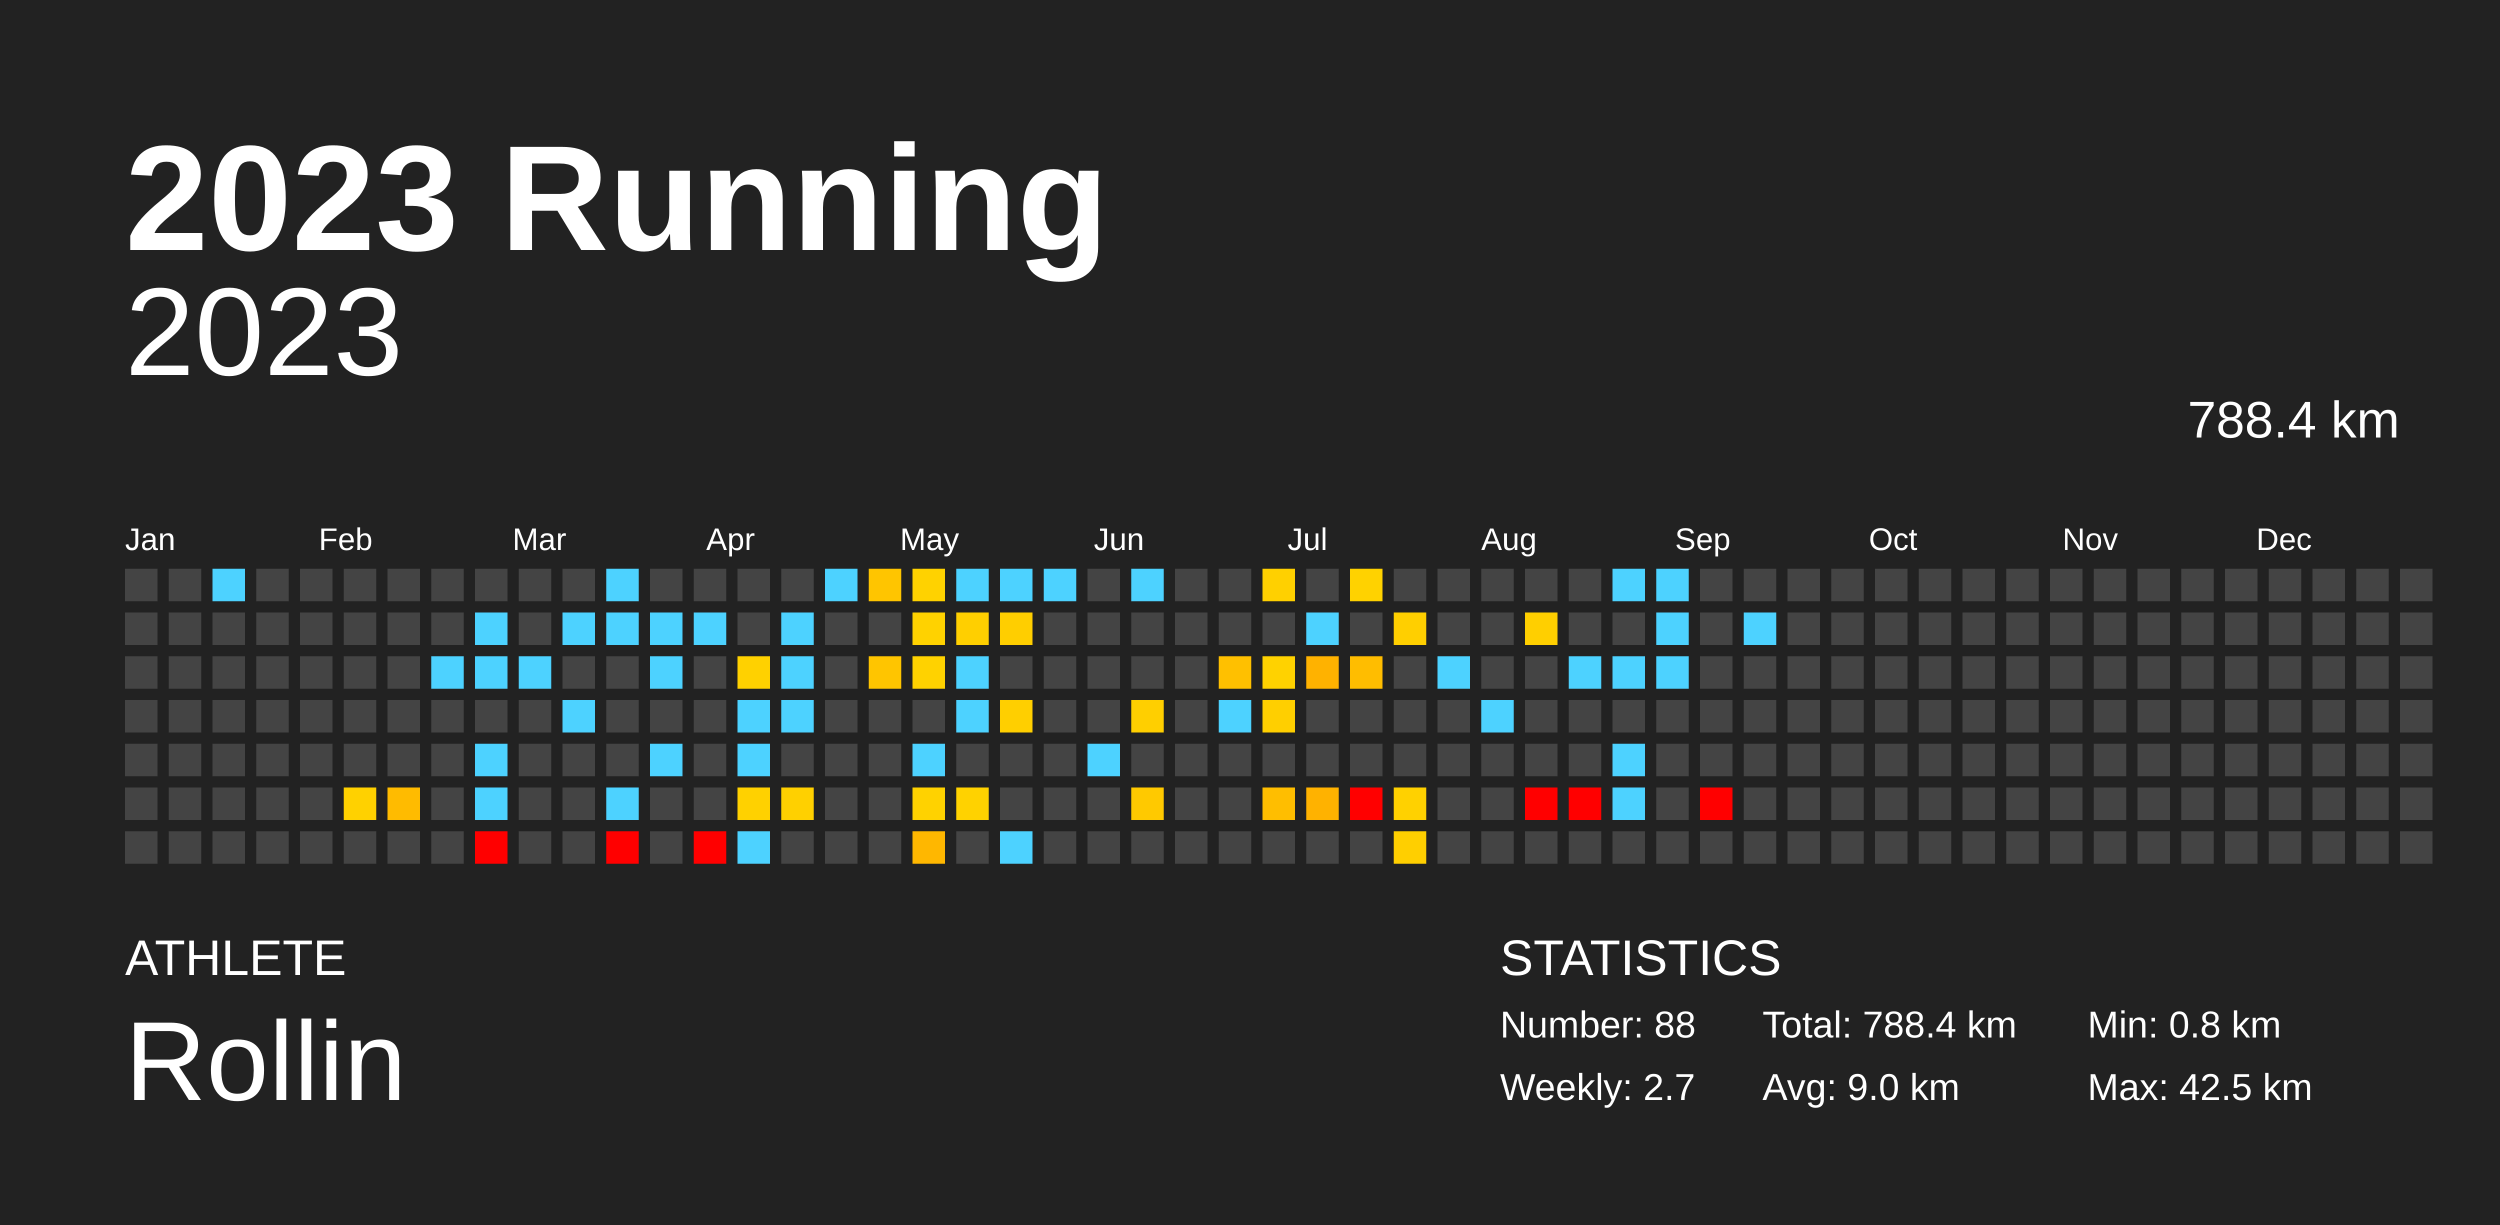
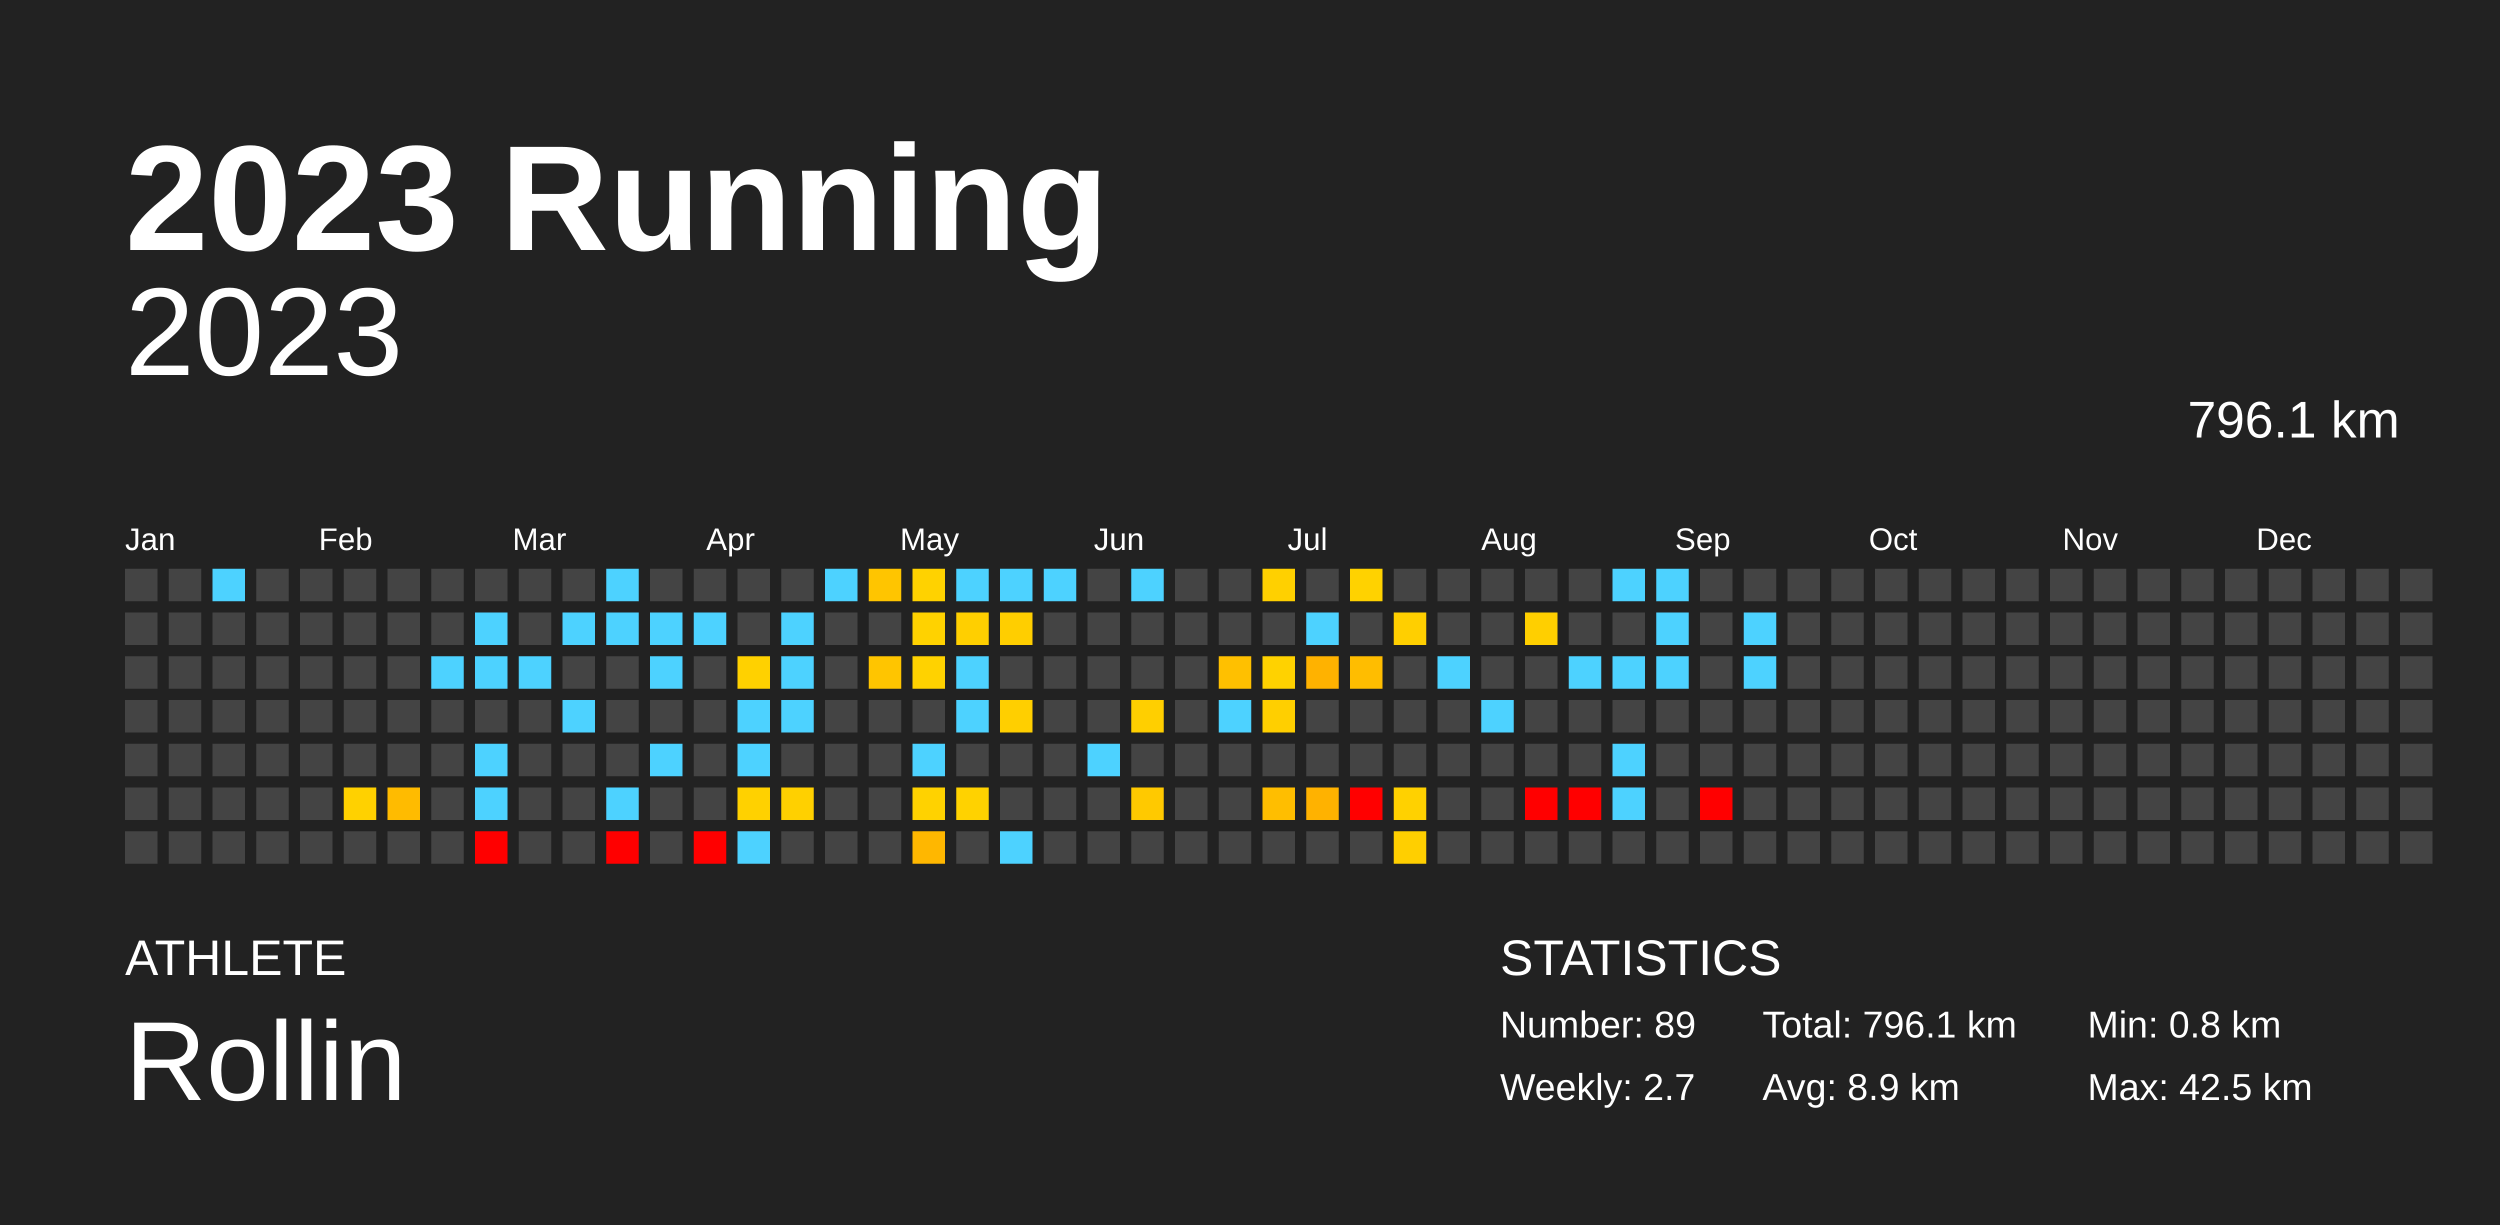
<svg xmlns="http://www.w3.org/2000/svg" baseProfile="full" height="98mm" version="1.1" viewBox="0,0,200,98" width="200mm">
  <defs />
  <rect fill="#222222" height="98" width="200" x="0" y="0" />
  <text fill="#FFFFFF" style="font-size:12px; font-family:Arial; font-weight:bold;" x="10" y="20">2023 Running</text>
  <text fill="#FFFFFF" style="font-size:4px; font-family:Arial" x="10" y="78">ATHLETE</text>
  <text fill="#FFFFFF" style="font-size:9px; font-family:Arial" x="10" y="88">Rollin</text>
  <text fill="#FFFFFF" style="font-size:4px; font-family:Arial" x="120" y="78">STATISTICS</text>
-   <text fill="#FFFFFF" style="font-size:3px; font-family:Arial" x="120" y="83">Number: 88</text>
+   <text fill="#FFFFFF" style="font-size:3px; font-family:Arial" x="120" y="83">Number: 89</text>
  <text fill="#FFFFFF" style="font-size:3px; font-family:Arial" x="120" y="88">Weekly: 2.7</text>
-   <text fill="#FFFFFF" style="font-size:3px; font-family:Arial" x="141" y="83">Total: 788.4 km</text>
-   <text fill="#FFFFFF" style="font-size:3px; font-family:Arial" x="141" y="88">Avg: 9.0 km</text>
+   <text fill="#FFFFFF" style="font-size:3px; font-family:Arial" x="141" y="83">Total: 796.1 km</text>
+   <text fill="#FFFFFF" style="font-size:3px; font-family:Arial" x="141" y="88">Avg: 8.9 km</text>
  <text fill="#FFFFFF" style="font-size:3px; font-family:Arial" x="167" y="83">Min: 0.8 km</text>
  <text fill="#FFFFFF" style="font-size:3px; font-family:Arial" x="167" y="88">Max: 42.5 km</text>
  <text alignment-baseline="hanging" fill="#FFFFFF" style="font-size:10.0px; font-family:Arial;" x="10" y="30">2023</text>
-   <text alignment-baseline="hanging" fill="#FFFFFF" style="font-size:4.125px; font-family:Arial;" x="175" y="35">788.4 km</text>
+   <text alignment-baseline="hanging" fill="#FFFFFF" style="font-size:4.125px; font-family:Arial;" x="175" y="35">796.1 km</text>
  <text fill="#FFFFFF" style="font-size:2.5px; font-family:Arial" x="10.0" y="44">Jan</text>
  <text fill="#FFFFFF" style="font-size:2.5px; font-family:Arial" x="25.5" y="44">Feb</text>
  <text fill="#FFFFFF" style="font-size:2.5px; font-family:Arial" x="41.0" y="44">Mar</text>
  <text fill="#FFFFFF" style="font-size:2.5px; font-family:Arial" x="56.5" y="44">Apr</text>
  <text fill="#FFFFFF" style="font-size:2.5px; font-family:Arial" x="72.0" y="44">May</text>
  <text fill="#FFFFFF" style="font-size:2.5px; font-family:Arial" x="87.5" y="44">Jun</text>
  <text fill="#FFFFFF" style="font-size:2.5px; font-family:Arial" x="103.0" y="44">Jul</text>
  <text fill="#FFFFFF" style="font-size:2.5px; font-family:Arial" x="118.5" y="44">Aug</text>
  <text fill="#FFFFFF" style="font-size:2.5px; font-family:Arial" x="134.0" y="44">Sep</text>
  <text fill="#FFFFFF" style="font-size:2.5px; font-family:Arial" x="149.5" y="44">Oct</text>
  <text fill="#FFFFFF" style="font-size:2.5px; font-family:Arial" x="165.0" y="44">Nov</text>
  <text fill="#FFFFFF" style="font-size:2.5px; font-family:Arial" x="180.5" y="44">Dec</text>
  <rect fill="#444444" height="2.6" width="2.6" x="10.0" y="45.5" />
  <rect fill="#444444" height="2.6" width="2.6" x="10.0" y="49.0" />
  <rect fill="#444444" height="2.6" width="2.6" x="10.0" y="52.5" />
  <rect fill="#444444" height="2.6" width="2.6" x="10.0" y="56.0" />
  <rect fill="#444444" height="2.6" width="2.6" x="10.0" y="59.5" />
  <rect fill="#444444" height="2.6" width="2.6" x="10.0" y="63.0" />
  <rect fill="#444444" height="2.6" width="2.6" x="10.0" y="66.5" />
  <rect fill="#444444" height="2.6" width="2.6" x="13.5" y="45.5" />
  <rect fill="#444444" height="2.6" width="2.6" x="13.5" y="49.0" />
  <rect fill="#444444" height="2.6" width="2.6" x="13.5" y="52.5" />
  <rect fill="#444444" height="2.6" width="2.6" x="13.5" y="56.0" />
  <rect fill="#444444" height="2.6" width="2.6" x="13.5" y="59.5" />
  <rect fill="#444444" height="2.6" width="2.6" x="13.5" y="63.0" />
  <rect fill="#444444" height="2.6" width="2.6" x="13.5" y="66.5" />
  <rect fill="#4dd2ff" height="2.6" width="2.6" x="17.0" y="45.5" />
  <rect fill="#444444" height="2.6" width="2.6" x="17.0" y="49.0" />
  <rect fill="#444444" height="2.6" width="2.6" x="17.0" y="52.5" />
  <rect fill="#444444" height="2.6" width="2.6" x="17.0" y="56.0" />
  <rect fill="#444444" height="2.6" width="2.6" x="17.0" y="59.5" />
  <rect fill="#444444" height="2.6" width="2.6" x="17.0" y="63.0" />
  <rect fill="#444444" height="2.6" width="2.6" x="17.0" y="66.5" />
  <rect fill="#444444" height="2.6" width="2.6" x="20.5" y="45.5" />
  <rect fill="#444444" height="2.6" width="2.6" x="20.5" y="49.0" />
  <rect fill="#444444" height="2.6" width="2.6" x="20.5" y="52.5" />
  <rect fill="#444444" height="2.6" width="2.6" x="20.5" y="56.0" />
  <rect fill="#444444" height="2.6" width="2.6" x="20.5" y="59.5" />
  <rect fill="#444444" height="2.6" width="2.6" x="20.5" y="63.0" />
  <rect fill="#444444" height="2.6" width="2.6" x="20.5" y="66.5" />
  <rect fill="#444444" height="2.6" width="2.6" x="24.0" y="45.5" />
  <rect fill="#444444" height="2.6" width="2.6" x="24.0" y="49.0" />
  <rect fill="#444444" height="2.6" width="2.6" x="24.0" y="52.5" />
  <rect fill="#444444" height="2.6" width="2.6" x="24.0" y="56.0" />
  <rect fill="#444444" height="2.6" width="2.6" x="24.0" y="59.5" />
  <rect fill="#444444" height="2.6" width="2.6" x="24.0" y="63.0" />
  <rect fill="#444444" height="2.6" width="2.6" x="24.0" y="66.5" />
  <rect fill="#444444" height="2.6" width="2.6" x="27.5" y="45.5" />
  <rect fill="#444444" height="2.6" width="2.6" x="27.5" y="49.0" />
  <rect fill="#444444" height="2.6" width="2.6" x="27.5" y="52.5" />
  <rect fill="#444444" height="2.6" width="2.6" x="27.5" y="56.0" />
  <rect fill="#444444" height="2.6" width="2.6" x="27.5" y="59.5" />
  <rect fill="#ffd100" height="2.6" width="2.6" x="27.5" y="63.0" />
  <rect fill="#444444" height="2.6" width="2.6" x="27.5" y="66.5" />
  <rect fill="#444444" height="2.6" width="2.6" x="31.0" y="45.5" />
  <rect fill="#444444" height="2.6" width="2.6" x="31.0" y="49.0" />
  <rect fill="#444444" height="2.6" width="2.6" x="31.0" y="52.5" />
  <rect fill="#444444" height="2.6" width="2.6" x="31.0" y="56.0" />
  <rect fill="#444444" height="2.6" width="2.6" x="31.0" y="59.5" />
  <rect fill="#ffbb00" height="2.6" width="2.6" x="31.0" y="63.0" />
  <rect fill="#444444" height="2.6" width="2.6" x="31.0" y="66.5" />
  <rect fill="#444444" height="2.6" width="2.6" x="34.5" y="45.5" />
  <rect fill="#444444" height="2.6" width="2.6" x="34.5" y="49.0" />
  <rect fill="#4dd2ff" height="2.6" width="2.6" x="34.5" y="52.5" />
  <rect fill="#444444" height="2.6" width="2.6" x="34.5" y="56.0" />
  <rect fill="#444444" height="2.6" width="2.6" x="34.5" y="59.5" />
  <rect fill="#444444" height="2.6" width="2.6" x="34.5" y="63.0" />
  <rect fill="#444444" height="2.6" width="2.6" x="34.5" y="66.5" />
  <rect fill="#444444" height="2.6" width="2.6" x="38.0" y="45.5" />
  <rect fill="#4dd2ff" height="2.6" width="2.6" x="38.0" y="49.0" />
  <rect fill="#4dd2ff" height="2.6" width="2.6" x="38.0" y="52.5" />
  <rect fill="#444444" height="2.6" width="2.6" x="38.0" y="56.0" />
  <rect fill="#4dd2ff" height="2.6" width="2.6" x="38.0" y="59.5" />
  <rect fill="#4dd2ff" height="2.6" width="2.6" x="38.0" y="63.0" />
  <rect fill="red" height="2.6" width="2.6" x="38.0" y="66.5" />
  <rect fill="#444444" height="2.6" width="2.6" x="41.5" y="45.5" />
  <rect fill="#444444" height="2.6" width="2.6" x="41.5" y="49.0" />
  <rect fill="#4dd2ff" height="2.6" width="2.6" x="41.5" y="52.5" />
  <rect fill="#444444" height="2.6" width="2.6" x="41.5" y="56.0" />
  <rect fill="#444444" height="2.6" width="2.6" x="41.5" y="59.5" />
  <rect fill="#444444" height="2.6" width="2.6" x="41.5" y="63.0" />
  <rect fill="#444444" height="2.6" width="2.6" x="41.5" y="66.5" />
  <rect fill="#444444" height="2.6" width="2.6" x="45.0" y="45.5" />
  <rect fill="#4dd2ff" height="2.6" width="2.6" x="45.0" y="49.0" />
  <rect fill="#444444" height="2.6" width="2.6" x="45.0" y="52.5" />
  <rect fill="#4dd2ff" height="2.6" width="2.6" x="45.0" y="56.0" />
  <rect fill="#444444" height="2.6" width="2.6" x="45.0" y="59.5" />
  <rect fill="#444444" height="2.6" width="2.6" x="45.0" y="63.0" />
  <rect fill="#444444" height="2.6" width="2.6" x="45.0" y="66.5" />
  <rect fill="#4dd2ff" height="2.6" width="2.6" x="48.5" y="45.5" />
  <rect fill="#4dd2ff" height="2.6" width="2.6" x="48.5" y="49.0" />
  <rect fill="#444444" height="2.6" width="2.6" x="48.5" y="52.5" />
  <rect fill="#444444" height="2.6" width="2.6" x="48.5" y="56.0" />
  <rect fill="#444444" height="2.6" width="2.6" x="48.5" y="59.5" />
  <rect fill="#4dd2ff" height="2.6" width="2.6" x="48.5" y="63.0" />
  <rect fill="red" height="2.6" width="2.6" x="48.5" y="66.5" />
  <rect fill="#444444" height="2.6" width="2.6" x="52.0" y="45.5" />
  <rect fill="#4dd2ff" height="2.6" width="2.6" x="52.0" y="49.0" />
  <rect fill="#4dd2ff" height="2.6" width="2.6" x="52.0" y="52.5" />
  <rect fill="#444444" height="2.6" width="2.6" x="52.0" y="56.0" />
  <rect fill="#4dd2ff" height="2.6" width="2.6" x="52.0" y="59.5" />
  <rect fill="#444444" height="2.6" width="2.6" x="52.0" y="63.0" />
  <rect fill="#444444" height="2.6" width="2.6" x="52.0" y="66.5" />
  <rect fill="#444444" height="2.6" width="2.6" x="55.5" y="45.5" />
  <rect fill="#4dd2ff" height="2.6" width="2.6" x="55.5" y="49.0" />
  <rect fill="#444444" height="2.6" width="2.6" x="55.5" y="52.5" />
  <rect fill="#444444" height="2.6" width="2.6" x="55.5" y="56.0" />
  <rect fill="#444444" height="2.6" width="2.6" x="55.5" y="59.5" />
  <rect fill="#444444" height="2.6" width="2.6" x="55.5" y="63.0" />
  <rect fill="red" height="2.6" width="2.6" x="55.5" y="66.5" />
  <rect fill="#444444" height="2.6" width="2.6" x="59.0" y="45.5" />
  <rect fill="#444444" height="2.6" width="2.6" x="59.0" y="49.0" />
  <rect fill="#ffd100" height="2.6" width="2.6" x="59.0" y="52.5" />
  <rect fill="#4dd2ff" height="2.6" width="2.6" x="59.0" y="56.0" />
  <rect fill="#4dd2ff" height="2.6" width="2.6" x="59.0" y="59.5" />
  <rect fill="#ffd100" height="2.6" width="2.6" x="59.0" y="63.0" />
  <rect fill="#4dd2ff" height="2.6" width="2.6" x="59.0" y="66.5" />
  <rect fill="#444444" height="2.6" width="2.6" x="62.5" y="45.5" />
  <rect fill="#4dd2ff" height="2.6" width="2.6" x="62.5" y="49.0" />
  <rect fill="#4dd2ff" height="2.6" width="2.6" x="62.5" y="52.5" />
  <rect fill="#4dd2ff" height="2.6" width="2.6" x="62.5" y="56.0" />
  <rect fill="#444444" height="2.6" width="2.6" x="62.5" y="59.5" />
  <rect fill="#ffd000" height="2.6" width="2.6" x="62.5" y="63.0" />
  <rect fill="#444444" height="2.6" width="2.6" x="62.5" y="66.5" />
  <rect fill="#4dd2ff" height="2.6" width="2.6" x="66.0" y="45.5" />
  <rect fill="#444444" height="2.6" width="2.6" x="66.0" y="49.0" />
  <rect fill="#444444" height="2.6" width="2.6" x="66.0" y="52.5" />
  <rect fill="#444444" height="2.6" width="2.6" x="66.0" y="56.0" />
  <rect fill="#444444" height="2.6" width="2.6" x="66.0" y="59.5" />
  <rect fill="#444444" height="2.6" width="2.6" x="66.0" y="63.0" />
  <rect fill="#444444" height="2.6" width="2.6" x="66.0" y="66.5" />
  <rect fill="#ffc500" height="2.6" width="2.6" x="69.5" y="45.5" />
  <rect fill="#444444" height="2.6" width="2.6" x="69.5" y="49.0" />
  <rect fill="#ffc500" height="2.6" width="2.6" x="69.5" y="52.5" />
  <rect fill="#444444" height="2.6" width="2.6" x="69.5" y="56.0" />
  <rect fill="#444444" height="2.6" width="2.6" x="69.5" y="59.5" />
  <rect fill="#444444" height="2.6" width="2.6" x="69.5" y="63.0" />
  <rect fill="#444444" height="2.6" width="2.6" x="69.5" y="66.5" />
  <rect fill="#ffd200" height="2.6" width="2.6" x="73.0" y="45.5" />
  <rect fill="#ffd200" height="2.6" width="2.6" x="73.0" y="49.0" />
  <rect fill="#ffd200" height="2.6" width="2.6" x="73.0" y="52.5" />
  <rect fill="#444444" height="2.6" width="2.6" x="73.0" y="56.0" />
  <rect fill="#4dd2ff" height="2.6" width="2.6" x="73.0" y="59.5" />
  <rect fill="#ffd200" height="2.6" width="2.6" x="73.0" y="63.0" />
  <rect fill="#ffb700" height="2.6" width="2.6" x="73.0" y="66.5" />
  <rect fill="#4dd2ff" height="2.6" width="2.6" x="76.5" y="45.5" />
  <rect fill="#ffcf00" height="2.6" width="2.6" x="76.5" y="49.0" />
  <rect fill="#4dd2ff" height="2.6" width="2.6" x="76.5" y="52.5" />
  <rect fill="#4dd2ff" height="2.6" width="2.6" x="76.5" y="56.0" />
  <rect fill="#444444" height="2.6" width="2.6" x="76.5" y="59.5" />
  <rect fill="#ffd200" height="2.6" width="2.6" x="76.5" y="63.0" />
  <rect fill="#444444" height="2.6" width="2.6" x="76.5" y="66.5" />
  <rect fill="#4dd2ff" height="2.6" width="2.6" x="80.0" y="45.5" />
  <rect fill="#ffce00" height="2.6" width="2.6" x="80.0" y="49.0" />
  <rect fill="#444444" height="2.6" width="2.6" x="80.0" y="52.5" />
  <rect fill="#ffcf00" height="2.6" width="2.6" x="80.0" y="56.0" />
  <rect fill="#444444" height="2.6" width="2.6" x="80.0" y="59.5" />
  <rect fill="#444444" height="2.6" width="2.6" x="80.0" y="63.0" />
  <rect fill="#4dd2ff" height="2.6" width="2.6" x="80.0" y="66.5" />
  <rect fill="#4dd2ff" height="2.6" width="2.6" x="83.5" y="45.5" />
  <rect fill="#444444" height="2.6" width="2.6" x="83.5" y="49.0" />
  <rect fill="#444444" height="2.6" width="2.6" x="83.5" y="52.5" />
  <rect fill="#444444" height="2.6" width="2.6" x="83.5" y="56.0" />
  <rect fill="#444444" height="2.6" width="2.6" x="83.5" y="59.5" />
  <rect fill="#444444" height="2.6" width="2.6" x="83.5" y="63.0" />
  <rect fill="#444444" height="2.6" width="2.6" x="83.5" y="66.5" />
  <rect fill="#444444" height="2.6" width="2.6" x="87.0" y="45.5" />
  <rect fill="#444444" height="2.6" width="2.6" x="87.0" y="49.0" />
  <rect fill="#444444" height="2.6" width="2.6" x="87.0" y="52.5" />
  <rect fill="#444444" height="2.6" width="2.6" x="87.0" y="56.0" />
  <rect fill="#4dd2ff" height="2.6" width="2.6" x="87.0" y="59.5" />
  <rect fill="#444444" height="2.6" width="2.6" x="87.0" y="63.0" />
  <rect fill="#444444" height="2.6" width="2.6" x="87.0" y="66.5" />
  <rect fill="#4dd2ff" height="2.6" width="2.6" x="90.5" y="45.5" />
  <rect fill="#444444" height="2.6" width="2.6" x="90.5" y="49.0" />
  <rect fill="#444444" height="2.6" width="2.6" x="90.5" y="52.5" />
  <rect fill="#ffcf00" height="2.6" width="2.6" x="90.5" y="56.0" />
  <rect fill="#444444" height="2.6" width="2.6" x="90.5" y="59.5" />
  <rect fill="#ffc900" height="2.6" width="2.6" x="90.5" y="63.0" />
  <rect fill="#444444" height="2.6" width="2.6" x="90.5" y="66.5" />
  <rect fill="#444444" height="2.6" width="2.6" x="94.0" y="45.5" />
  <rect fill="#444444" height="2.6" width="2.6" x="94.0" y="49.0" />
  <rect fill="#444444" height="2.6" width="2.6" x="94.0" y="52.5" />
  <rect fill="#444444" height="2.6" width="2.6" x="94.0" y="56.0" />
  <rect fill="#444444" height="2.6" width="2.6" x="94.0" y="59.5" />
  <rect fill="#444444" height="2.6" width="2.6" x="94.0" y="63.0" />
  <rect fill="#444444" height="2.6" width="2.6" x="94.0" y="66.5" />
  <rect fill="#444444" height="2.6" width="2.6" x="97.5" y="45.5" />
  <rect fill="#444444" height="2.6" width="2.6" x="97.5" y="49.0" />
  <rect fill="#ffc000" height="2.6" width="2.6" x="97.5" y="52.5" />
  <rect fill="#4dd2ff" height="2.6" width="2.6" x="97.5" y="56.0" />
  <rect fill="#444444" height="2.6" width="2.6" x="97.5" y="59.5" />
  <rect fill="#444444" height="2.6" width="2.6" x="97.5" y="63.0" />
  <rect fill="#444444" height="2.6" width="2.6" x="97.5" y="66.5" />
  <rect fill="#ffd000" height="2.6" width="2.6" x="101.0" y="45.5" />
  <rect fill="#444444" height="2.6" width="2.6" x="101.0" y="49.0" />
  <rect fill="#ffd200" height="2.6" width="2.6" x="101.0" y="52.5" />
  <rect fill="#ffcf00" height="2.6" width="2.6" x="101.0" y="56.0" />
  <rect fill="#444444" height="2.6" width="2.6" x="101.0" y="59.5" />
  <rect fill="#ffbe00" height="2.6" width="2.6" x="101.0" y="63.0" />
  <rect fill="#444444" height="2.6" width="2.6" x="101.0" y="66.5" />
  <rect fill="#444444" height="2.6" width="2.6" x="104.5" y="45.5" />
  <rect fill="#4dd2ff" height="2.6" width="2.6" x="104.5" y="49.0" />
  <rect fill="#ffb200" height="2.6" width="2.6" x="104.5" y="52.5" />
  <rect fill="#444444" height="2.6" width="2.6" x="104.5" y="56.0" />
  <rect fill="#444444" height="2.6" width="2.6" x="104.5" y="59.5" />
  <rect fill="#ffb200" height="2.6" width="2.6" x="104.5" y="63.0" />
  <rect fill="#444444" height="2.6" width="2.6" x="104.5" y="66.5" />
  <rect fill="#ffd200" height="2.6" width="2.6" x="108.0" y="45.5" />
  <rect fill="#444444" height="2.6" width="2.6" x="108.0" y="49.0" />
  <rect fill="#ffbd00" height="2.6" width="2.6" x="108.0" y="52.5" />
  <rect fill="#444444" height="2.6" width="2.6" x="108.0" y="56.0" />
  <rect fill="#444444" height="2.6" width="2.6" x="108.0" y="59.5" />
  <rect fill="red" height="2.6" width="2.6" x="108.0" y="63.0" />
  <rect fill="#444444" height="2.6" width="2.6" x="108.0" y="66.5" />
  <rect fill="#444444" height="2.6" width="2.6" x="111.5" y="45.5" />
  <rect fill="#ffcf00" height="2.6" width="2.6" x="111.5" y="49.0" />
  <rect fill="#444444" height="2.6" width="2.6" x="111.5" y="52.5" />
  <rect fill="#444444" height="2.6" width="2.6" x="111.5" y="56.0" />
  <rect fill="#444444" height="2.6" width="2.6" x="111.5" y="59.5" />
  <rect fill="#ffd100" height="2.6" width="2.6" x="111.5" y="63.0" />
  <rect fill="#ffcf00" height="2.6" width="2.6" x="111.5" y="66.5" />
  <rect fill="#444444" height="2.6" width="2.6" x="115.0" y="45.5" />
  <rect fill="#444444" height="2.6" width="2.6" x="115.0" y="49.0" />
  <rect fill="#4dd2ff" height="2.6" width="2.6" x="115.0" y="52.5" />
  <rect fill="#444444" height="2.6" width="2.6" x="115.0" y="56.0" />
  <rect fill="#444444" height="2.6" width="2.6" x="115.0" y="59.5" />
  <rect fill="#444444" height="2.6" width="2.6" x="115.0" y="63.0" />
  <rect fill="#444444" height="2.6" width="2.6" x="115.0" y="66.5" />
  <rect fill="#444444" height="2.6" width="2.6" x="118.5" y="45.5" />
  <rect fill="#444444" height="2.6" width="2.6" x="118.5" y="49.0" />
  <rect fill="#444444" height="2.6" width="2.6" x="118.5" y="52.5" />
  <rect fill="#4dd2ff" height="2.6" width="2.6" x="118.5" y="56.0" />
  <rect fill="#444444" height="2.6" width="2.6" x="118.5" y="59.5" />
  <rect fill="#444444" height="2.6" width="2.6" x="118.5" y="63.0" />
  <rect fill="#444444" height="2.6" width="2.6" x="118.5" y="66.5" />
  <rect fill="#444444" height="2.6" width="2.6" x="122.0" y="45.5" />
  <rect fill="#ffcf00" height="2.6" width="2.6" x="122.0" y="49.0" />
  <rect fill="#444444" height="2.6" width="2.6" x="122.0" y="52.5" />
  <rect fill="#444444" height="2.6" width="2.6" x="122.0" y="56.0" />
  <rect fill="#444444" height="2.6" width="2.6" x="122.0" y="59.5" />
  <rect fill="red" height="2.6" width="2.6" x="122.0" y="63.0" />
  <rect fill="#444444" height="2.6" width="2.6" x="122.0" y="66.5" />
  <rect fill="#444444" height="2.6" width="2.6" x="125.5" y="45.5" />
  <rect fill="#444444" height="2.6" width="2.6" x="125.5" y="49.0" />
  <rect fill="#4dd2ff" height="2.6" width="2.6" x="125.5" y="52.5" />
  <rect fill="#444444" height="2.6" width="2.6" x="125.5" y="56.0" />
  <rect fill="#444444" height="2.6" width="2.6" x="125.5" y="59.5" />
  <rect fill="red" height="2.6" width="2.6" x="125.5" y="63.0" />
  <rect fill="#444444" height="2.6" width="2.6" x="125.5" y="66.5" />
  <rect fill="#4dd2ff" height="2.6" width="2.6" x="129.0" y="45.5" />
  <rect fill="#444444" height="2.6" width="2.6" x="129.0" y="49.0" />
  <rect fill="#4dd2ff" height="2.6" width="2.6" x="129.0" y="52.5" />
  <rect fill="#444444" height="2.6" width="2.6" x="129.0" y="56.0" />
  <rect fill="#4dd2ff" height="2.6" width="2.6" x="129.0" y="59.5" />
  <rect fill="#4dd2ff" height="2.6" width="2.6" x="129.0" y="63.0" />
  <rect fill="#444444" height="2.6" width="2.6" x="129.0" y="66.5" />
  <rect fill="#4dd2ff" height="2.6" width="2.6" x="132.5" y="45.5" />
  <rect fill="#4dd2ff" height="2.6" width="2.6" x="132.5" y="49.0" />
  <rect fill="#4dd2ff" height="2.6" width="2.6" x="132.5" y="52.5" />
  <rect fill="#444444" height="2.6" width="2.6" x="132.5" y="56.0" />
  <rect fill="#444444" height="2.6" width="2.6" x="132.5" y="59.5" />
  <rect fill="#444444" height="2.6" width="2.6" x="132.5" y="63.0" />
  <rect fill="#444444" height="2.6" width="2.6" x="132.5" y="66.5" />
  <rect fill="#444444" height="2.6" width="2.6" x="136.0" y="45.5" />
  <rect fill="#444444" height="2.6" width="2.6" x="136.0" y="49.0" />
  <rect fill="#444444" height="2.6" width="2.6" x="136.0" y="52.5" />
  <rect fill="#444444" height="2.6" width="2.6" x="136.0" y="56.0" />
  <rect fill="#444444" height="2.6" width="2.6" x="136.0" y="59.5" />
  <rect fill="red" height="2.6" width="2.6" x="136.0" y="63.0" />
  <rect fill="#444444" height="2.6" width="2.6" x="136.0" y="66.5" />
  <rect fill="#444444" height="2.6" width="2.6" x="139.5" y="45.5" />
  <rect fill="#4dd2ff" height="2.6" width="2.6" x="139.5" y="49.0" />
-   <rect fill="#444444" height="2.6" width="2.6" x="139.5" y="52.5" />
+   <rect fill="#4dd2ff" height="2.6" width="2.6" x="139.5" y="52.5" />
  <rect fill="#444444" height="2.6" width="2.6" x="139.5" y="56.0" />
  <rect fill="#444444" height="2.6" width="2.6" x="139.5" y="59.5" />
  <rect fill="#444444" height="2.6" width="2.6" x="139.5" y="63.0" />
  <rect fill="#444444" height="2.6" width="2.6" x="139.5" y="66.5" />
  <rect fill="#444444" height="2.6" width="2.6" x="143.0" y="45.5" />
  <rect fill="#444444" height="2.6" width="2.6" x="143.0" y="49.0" />
  <rect fill="#444444" height="2.6" width="2.6" x="143.0" y="52.5" />
  <rect fill="#444444" height="2.6" width="2.6" x="143.0" y="56.0" />
  <rect fill="#444444" height="2.6" width="2.6" x="143.0" y="59.5" />
  <rect fill="#444444" height="2.6" width="2.6" x="143.0" y="63.0" />
  <rect fill="#444444" height="2.6" width="2.6" x="143.0" y="66.5" />
  <rect fill="#444444" height="2.6" width="2.6" x="146.5" y="45.5" />
  <rect fill="#444444" height="2.6" width="2.6" x="146.5" y="49.0" />
  <rect fill="#444444" height="2.6" width="2.6" x="146.5" y="52.5" />
  <rect fill="#444444" height="2.6" width="2.6" x="146.5" y="56.0" />
  <rect fill="#444444" height="2.6" width="2.6" x="146.5" y="59.5" />
  <rect fill="#444444" height="2.6" width="2.6" x="146.5" y="63.0" />
  <rect fill="#444444" height="2.6" width="2.6" x="146.5" y="66.5" />
  <rect fill="#444444" height="2.6" width="2.6" x="150.0" y="45.5" />
  <rect fill="#444444" height="2.6" width="2.6" x="150.0" y="49.0" />
  <rect fill="#444444" height="2.6" width="2.6" x="150.0" y="52.5" />
  <rect fill="#444444" height="2.6" width="2.6" x="150.0" y="56.0" />
  <rect fill="#444444" height="2.6" width="2.6" x="150.0" y="59.5" />
  <rect fill="#444444" height="2.6" width="2.6" x="150.0" y="63.0" />
  <rect fill="#444444" height="2.6" width="2.6" x="150.0" y="66.5" />
  <rect fill="#444444" height="2.6" width="2.6" x="153.5" y="45.5" />
  <rect fill="#444444" height="2.6" width="2.6" x="153.5" y="49.0" />
  <rect fill="#444444" height="2.6" width="2.6" x="153.5" y="52.5" />
  <rect fill="#444444" height="2.6" width="2.6" x="153.5" y="56.0" />
  <rect fill="#444444" height="2.6" width="2.6" x="153.5" y="59.5" />
  <rect fill="#444444" height="2.6" width="2.6" x="153.5" y="63.0" />
  <rect fill="#444444" height="2.6" width="2.6" x="153.5" y="66.5" />
  <rect fill="#444444" height="2.6" width="2.6" x="157.0" y="45.5" />
  <rect fill="#444444" height="2.6" width="2.6" x="157.0" y="49.0" />
  <rect fill="#444444" height="2.6" width="2.6" x="157.0" y="52.5" />
  <rect fill="#444444" height="2.6" width="2.6" x="157.0" y="56.0" />
  <rect fill="#444444" height="2.6" width="2.6" x="157.0" y="59.5" />
  <rect fill="#444444" height="2.6" width="2.6" x="157.0" y="63.0" />
  <rect fill="#444444" height="2.6" width="2.6" x="157.0" y="66.5" />
  <rect fill="#444444" height="2.6" width="2.6" x="160.5" y="45.5" />
  <rect fill="#444444" height="2.6" width="2.6" x="160.5" y="49.0" />
  <rect fill="#444444" height="2.6" width="2.6" x="160.5" y="52.5" />
  <rect fill="#444444" height="2.6" width="2.6" x="160.5" y="56.0" />
  <rect fill="#444444" height="2.6" width="2.6" x="160.5" y="59.5" />
  <rect fill="#444444" height="2.6" width="2.6" x="160.5" y="63.0" />
  <rect fill="#444444" height="2.6" width="2.6" x="160.5" y="66.5" />
  <rect fill="#444444" height="2.6" width="2.6" x="164.0" y="45.5" />
  <rect fill="#444444" height="2.6" width="2.6" x="164.0" y="49.0" />
  <rect fill="#444444" height="2.6" width="2.6" x="164.0" y="52.5" />
  <rect fill="#444444" height="2.6" width="2.6" x="164.0" y="56.0" />
  <rect fill="#444444" height="2.6" width="2.6" x="164.0" y="59.5" />
  <rect fill="#444444" height="2.6" width="2.6" x="164.0" y="63.0" />
  <rect fill="#444444" height="2.6" width="2.6" x="164.0" y="66.5" />
  <rect fill="#444444" height="2.6" width="2.6" x="167.5" y="45.5" />
  <rect fill="#444444" height="2.6" width="2.6" x="167.5" y="49.0" />
  <rect fill="#444444" height="2.6" width="2.6" x="167.5" y="52.5" />
  <rect fill="#444444" height="2.6" width="2.6" x="167.5" y="56.0" />
  <rect fill="#444444" height="2.6" width="2.6" x="167.5" y="59.5" />
  <rect fill="#444444" height="2.6" width="2.6" x="167.5" y="63.0" />
  <rect fill="#444444" height="2.6" width="2.6" x="167.5" y="66.5" />
  <rect fill="#444444" height="2.6" width="2.6" x="171.0" y="45.5" />
  <rect fill="#444444" height="2.6" width="2.6" x="171.0" y="49.0" />
  <rect fill="#444444" height="2.6" width="2.6" x="171.0" y="52.5" />
  <rect fill="#444444" height="2.6" width="2.6" x="171.0" y="56.0" />
  <rect fill="#444444" height="2.6" width="2.6" x="171.0" y="59.5" />
  <rect fill="#444444" height="2.6" width="2.6" x="171.0" y="63.0" />
  <rect fill="#444444" height="2.6" width="2.6" x="171.0" y="66.5" />
  <rect fill="#444444" height="2.6" width="2.6" x="174.5" y="45.5" />
  <rect fill="#444444" height="2.6" width="2.6" x="174.5" y="49.0" />
  <rect fill="#444444" height="2.6" width="2.6" x="174.5" y="52.5" />
  <rect fill="#444444" height="2.6" width="2.6" x="174.5" y="56.0" />
  <rect fill="#444444" height="2.6" width="2.6" x="174.5" y="59.5" />
  <rect fill="#444444" height="2.6" width="2.6" x="174.5" y="63.0" />
  <rect fill="#444444" height="2.6" width="2.6" x="174.5" y="66.5" />
  <rect fill="#444444" height="2.6" width="2.6" x="178.0" y="45.5" />
  <rect fill="#444444" height="2.6" width="2.6" x="178.0" y="49.0" />
  <rect fill="#444444" height="2.6" width="2.6" x="178.0" y="52.5" />
  <rect fill="#444444" height="2.6" width="2.6" x="178.0" y="56.0" />
  <rect fill="#444444" height="2.6" width="2.6" x="178.0" y="59.5" />
  <rect fill="#444444" height="2.6" width="2.6" x="178.0" y="63.0" />
  <rect fill="#444444" height="2.6" width="2.6" x="178.0" y="66.5" />
  <rect fill="#444444" height="2.6" width="2.6" x="181.5" y="45.5" />
  <rect fill="#444444" height="2.6" width="2.6" x="181.5" y="49.0" />
  <rect fill="#444444" height="2.6" width="2.6" x="181.5" y="52.5" />
  <rect fill="#444444" height="2.6" width="2.6" x="181.5" y="56.0" />
  <rect fill="#444444" height="2.6" width="2.6" x="181.5" y="59.5" />
  <rect fill="#444444" height="2.6" width="2.6" x="181.5" y="63.0" />
  <rect fill="#444444" height="2.6" width="2.6" x="181.5" y="66.5" />
  <rect fill="#444444" height="2.6" width="2.6" x="185.0" y="45.5" />
  <rect fill="#444444" height="2.6" width="2.6" x="185.0" y="49.0" />
  <rect fill="#444444" height="2.6" width="2.6" x="185.0" y="52.5" />
  <rect fill="#444444" height="2.6" width="2.6" x="185.0" y="56.0" />
  <rect fill="#444444" height="2.6" width="2.6" x="185.0" y="59.5" />
  <rect fill="#444444" height="2.6" width="2.6" x="185.0" y="63.0" />
  <rect fill="#444444" height="2.6" width="2.6" x="185.0" y="66.5" />
  <rect fill="#444444" height="2.6" width="2.6" x="188.5" y="45.5" />
  <rect fill="#444444" height="2.6" width="2.6" x="188.5" y="49.0" />
  <rect fill="#444444" height="2.6" width="2.6" x="188.5" y="52.5" />
  <rect fill="#444444" height="2.6" width="2.6" x="188.5" y="56.0" />
  <rect fill="#444444" height="2.6" width="2.6" x="188.5" y="59.5" />
  <rect fill="#444444" height="2.6" width="2.6" x="188.5" y="63.0" />
  <rect fill="#444444" height="2.6" width="2.6" x="188.5" y="66.5" />
  <rect fill="#444444" height="2.6" width="2.6" x="192.0" y="45.5" />
  <rect fill="#444444" height="2.6" width="2.6" x="192.0" y="49.0" />
  <rect fill="#444444" height="2.6" width="2.6" x="192.0" y="52.5" />
  <rect fill="#444444" height="2.6" width="2.6" x="192.0" y="56.0" />
  <rect fill="#444444" height="2.6" width="2.6" x="192.0" y="59.5" />
  <rect fill="#444444" height="2.6" width="2.6" x="192.0" y="63.0" />
  <rect fill="#444444" height="2.6" width="2.6" x="192.0" y="66.5" />
</svg>
